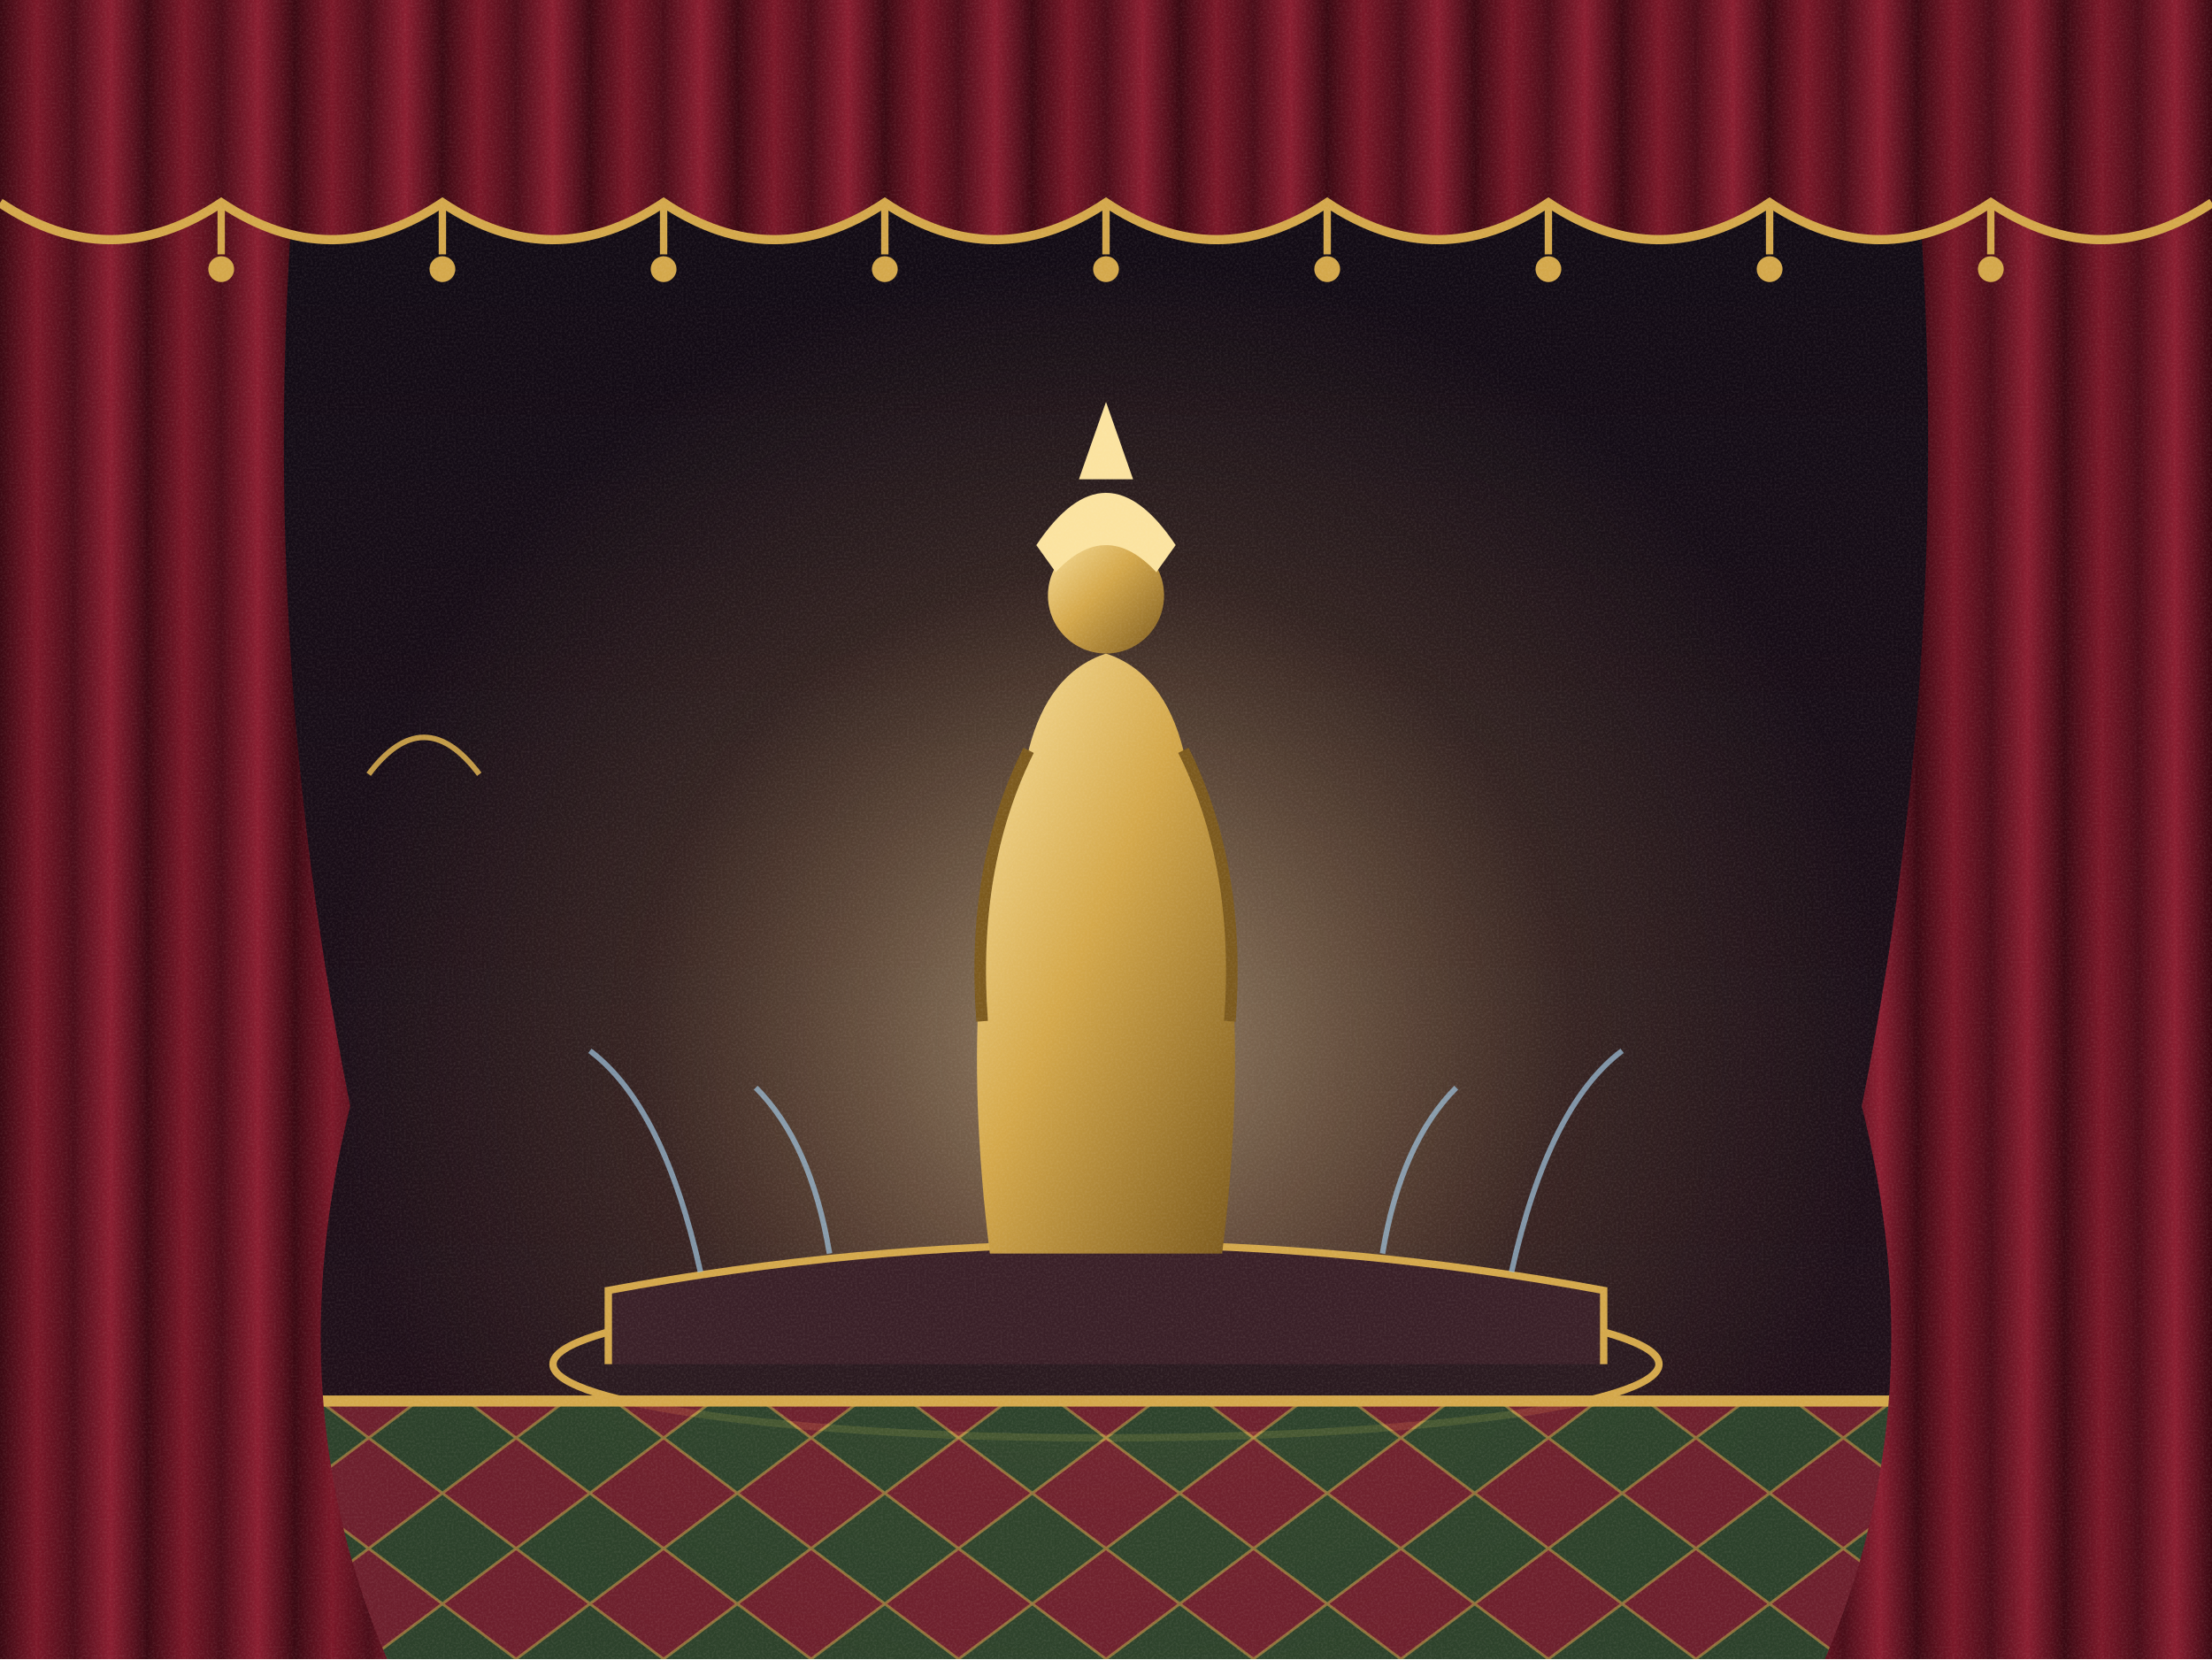
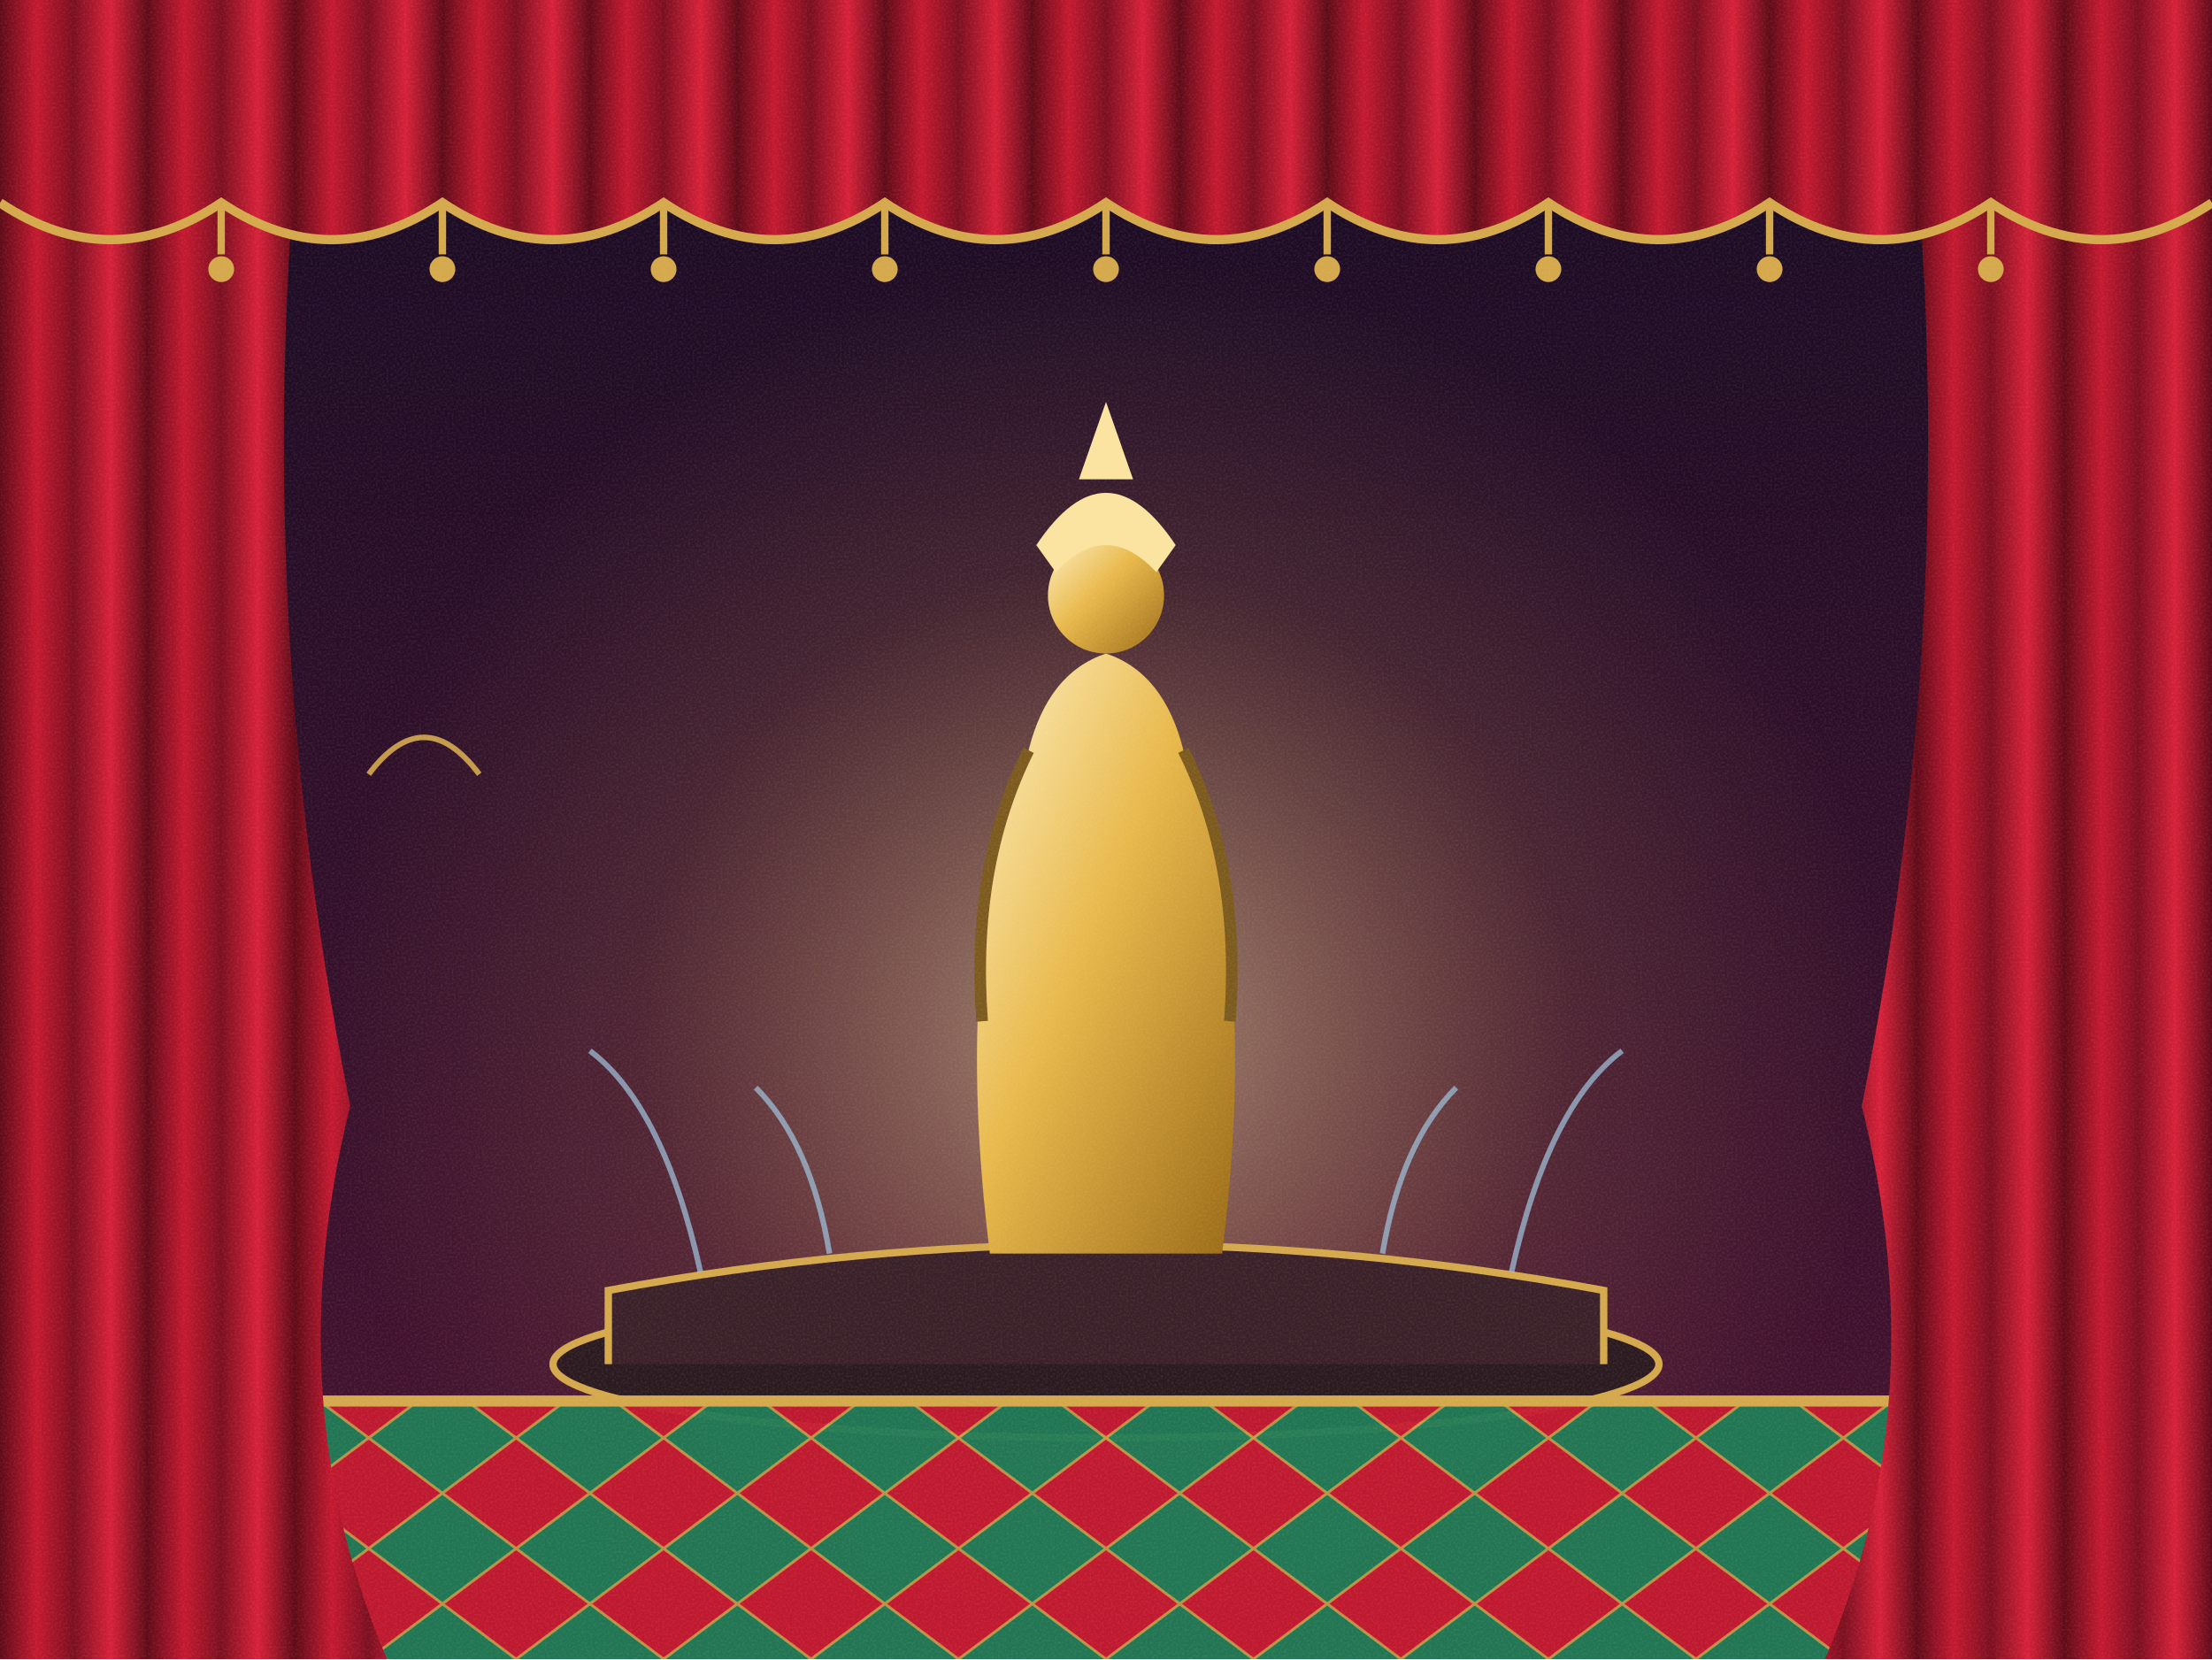
<svg xmlns="http://www.w3.org/2000/svg" viewBox="0 0 1200 900" width="1200" height="900" role="img" aria-labelledby="t d">
  <defs>
    <linearGradient id="velvet" x1="0" y1="0" x2="1" y2="0">
-       <stop offset="0" stop-color="#3A0812" />
-       <stop offset=".25" stop-color="#7A1728" />
-       <stop offset=".5" stop-color="#4A0C18" />
-       <stop offset=".75" stop-color="#8A1D30" />
-       <stop offset="1" stop-color="#3A0812" />
+       <stop offset="0" stop-color="#5E0A18" />
+       <stop offset=".25" stop-color="#C4182F" />
+       <stop offset=".5" stop-color="#7A0E1F" />
+       <stop offset=".75" stop-color="#D62038" />
+       <stop offset="1" stop-color="#5E0A18" />
    </linearGradient>
    <pattern id="fold" width="80" height="900" patternUnits="userSpaceOnUse">
      <rect width="80" height="900" fill="url(#velvet)" />
    </pattern>
    <linearGradient id="gold" x1="0" y1="0" x2="1" y2="1">
-       <stop offset="0" stop-color="#FBE3A0" />
-       <stop offset=".45" stop-color="#D4A84B" />
-       <stop offset="1" stop-color="#7C5A1E" />
+       <stop offset="0" stop-color="#FFF1C4" />
+       <stop offset=".45" stop-color="#E8B84A" />
+       <stop offset="1" stop-color="#9A6A16" />
    </linearGradient>
    <radialGradient id="spot" cx="600" cy="560" r="420" gradientUnits="userSpaceOnUse">
      <stop offset="0" stop-color="#FFE7B0" stop-opacity=".55" />
      <stop offset=".6" stop-color="#FFC56E" stop-opacity=".12" />
      <stop offset="1" stop-color="#FFC56E" stop-opacity="0" />
    </radialGradient>
    <linearGradient id="back" x1="0" y1="0" x2="0" y2="1">
-       <stop offset="0" stop-color="#0F0A14" />
-       <stop offset="1" stop-color="#22101A" />
+       <stop offset="0" stop-color="#150A22" />
+       <stop offset="1" stop-color="#4A1230" />
    </linearGradient>
    <pattern id="harl" width="80" height="60" patternUnits="userSpaceOnUse">
-       <path d="M40 0L80 30L40 60L0 30Z" fill="#7A2230" />
-       <path d="M0 0L40 0L0 30Z M80 0L40 0L80 30Z M0 60L40 60L0 30Z M80 60L40 60L80 30Z" fill="#2E4A2E" />
-       <path d="M40 0L80 30L40 60L0 30Z" fill="none" stroke="#C9A24A" stroke-width="1.5" opacity=".7" />
+       <path d="M40 0L80 30L40 60L0 30Z" fill="#C4182F" />
+       <path d="M0 0L40 0L0 30Z M80 0L40 0L80 30Z M0 60L40 60L0 30Z M80 60L40 60L80 30Z" fill="#1E7A55" />
+       <path d="M40 0L80 30L40 60L0 30Z" fill="none" stroke="#E8B84A" stroke-width="1.5" opacity=".7" />
    </pattern>
    <filter id="grain" x="0" y="0" width="100%" height="100%">
      <feTurbulence type="fractalNoise" baseFrequency=".85" numOctaves="2" seed="5" stitchTiles="stitch" />
      <feColorMatrix values="0 0 0 0 1 0 0 0 0 .9 0 0 0 0 .8 0 0 0 .4 -.16" />
    </filter>
  </defs>
  <rect width="1200" height="900" fill="url(#back)" />
  <rect width="1200" height="900" fill="url(#spot)" />
  <ellipse cx="600" cy="740" rx="300" ry="40" fill="#2A1A20" stroke="#D4A84B" stroke-width="4" />
  <path d="M330 740V700Q600 650 870 700V740" fill="#3A2028" stroke="#D4A84B" stroke-width="4" />
  <g stroke="#9FC4E0" stroke-width="3" fill="none" opacity=".7">
    <path d="M380 690q-20 -90 -60 -120M820 690q20 -90 60 -120M450 680q-10 -60 -40 -90M750 680q10 -60 40 -90" />
  </g>
  <g transform="translate(600 680) scale(1.05)">
    <path d="M-60 0Q-80 -160 -40 -260Q-30 -300 0 -310Q30 -300 40 -260Q80 -160 60 0Z" fill="url(#gold)" />
    <path d="M-40 -260Q-70 -200 -64 -120M40 -260Q70 -200 64 -120" fill="none" stroke="#7C5A1E" stroke-width="6" />
    <circle cx="0" cy="-340" r="30" fill="url(#gold)" />
    <path d="M-36 -366Q0 -420 36 -366L26 -352Q0 -380 -26 -352Z" fill="#FBE3A0" />
    <path d="M-14 -400L0 -440L14 -400" fill="#FBE3A0" />
  </g>
  <g opacity=".9">
    <path d="M200 420q30 -40 60 0" stroke="#D4A84B" stroke-width="3" fill="none" />
  </g>
-   <path d="M0 760H1200V900H0Z" fill="url(#harl)" opacity=".85" />
+   <path d="M0 760H1200V900H0Z" fill="url(#harl)" opacity=".95" />
  <path d="M0 760H1200" stroke="#D4A84B" stroke-width="6" />
  <path d="M0 0H170Q130 300 190 600Q150 760 210 900H0Z" fill="url(#fold)" />
  <path d="M1200 0H1030Q1070 300 1010 600Q1050 760 990 900H1200Z" fill="url(#fold)" />
  <path d="M0 0H1200V110Q1140 150 1080 110Q1020 150 960 110Q900 150 840 110Q780 150 720 110Q660 150 600 110Q540 150 480 110Q420 150 360 110Q300 150 240 110Q180 150 120 110Q60 150 0 110V0Z" fill="url(#fold)" />
  <path d="M0 110Q60 150 120 110Q180 150 240 110Q300 150 360 110Q420 150 480 110Q540 150 600 110Q660 150 720 110Q780 150 840 110Q900 150 960 110Q1020 150 1080 110Q1140 150 1200 110" fill="none" stroke="#D4A84B" stroke-width="5" />
  <path d="M120 112v26" stroke="#D4A84B" stroke-width="4" />
  <circle cx="120" cy="146" r="7" fill="#D4A84B" />
  <path d="M240 112v26" stroke="#D4A84B" stroke-width="4" />
  <circle cx="240" cy="146" r="7" fill="#D4A84B" />
  <path d="M360 112v26" stroke="#D4A84B" stroke-width="4" />
  <circle cx="360" cy="146" r="7" fill="#D4A84B" />
  <path d="M480 112v26" stroke="#D4A84B" stroke-width="4" />
  <circle cx="480" cy="146" r="7" fill="#D4A84B" />
  <path d="M600 112v26" stroke="#D4A84B" stroke-width="4" />
  <circle cx="600" cy="146" r="7" fill="#D4A84B" />
  <path d="M720 112v26" stroke="#D4A84B" stroke-width="4" />
  <circle cx="720" cy="146" r="7" fill="#D4A84B" />
  <path d="M840 112v26" stroke="#D4A84B" stroke-width="4" />
  <circle cx="840" cy="146" r="7" fill="#D4A84B" />
  <path d="M960 112v26" stroke="#D4A84B" stroke-width="4" />
  <circle cx="960" cy="146" r="7" fill="#D4A84B" />
  <path d="M1080 112v26" stroke="#D4A84B" stroke-width="4" />
  <circle cx="1080" cy="146" r="7" fill="#D4A84B" />
  <rect width="1200" height="900" filter="url(#grain)" opacity=".45" />
</svg>
